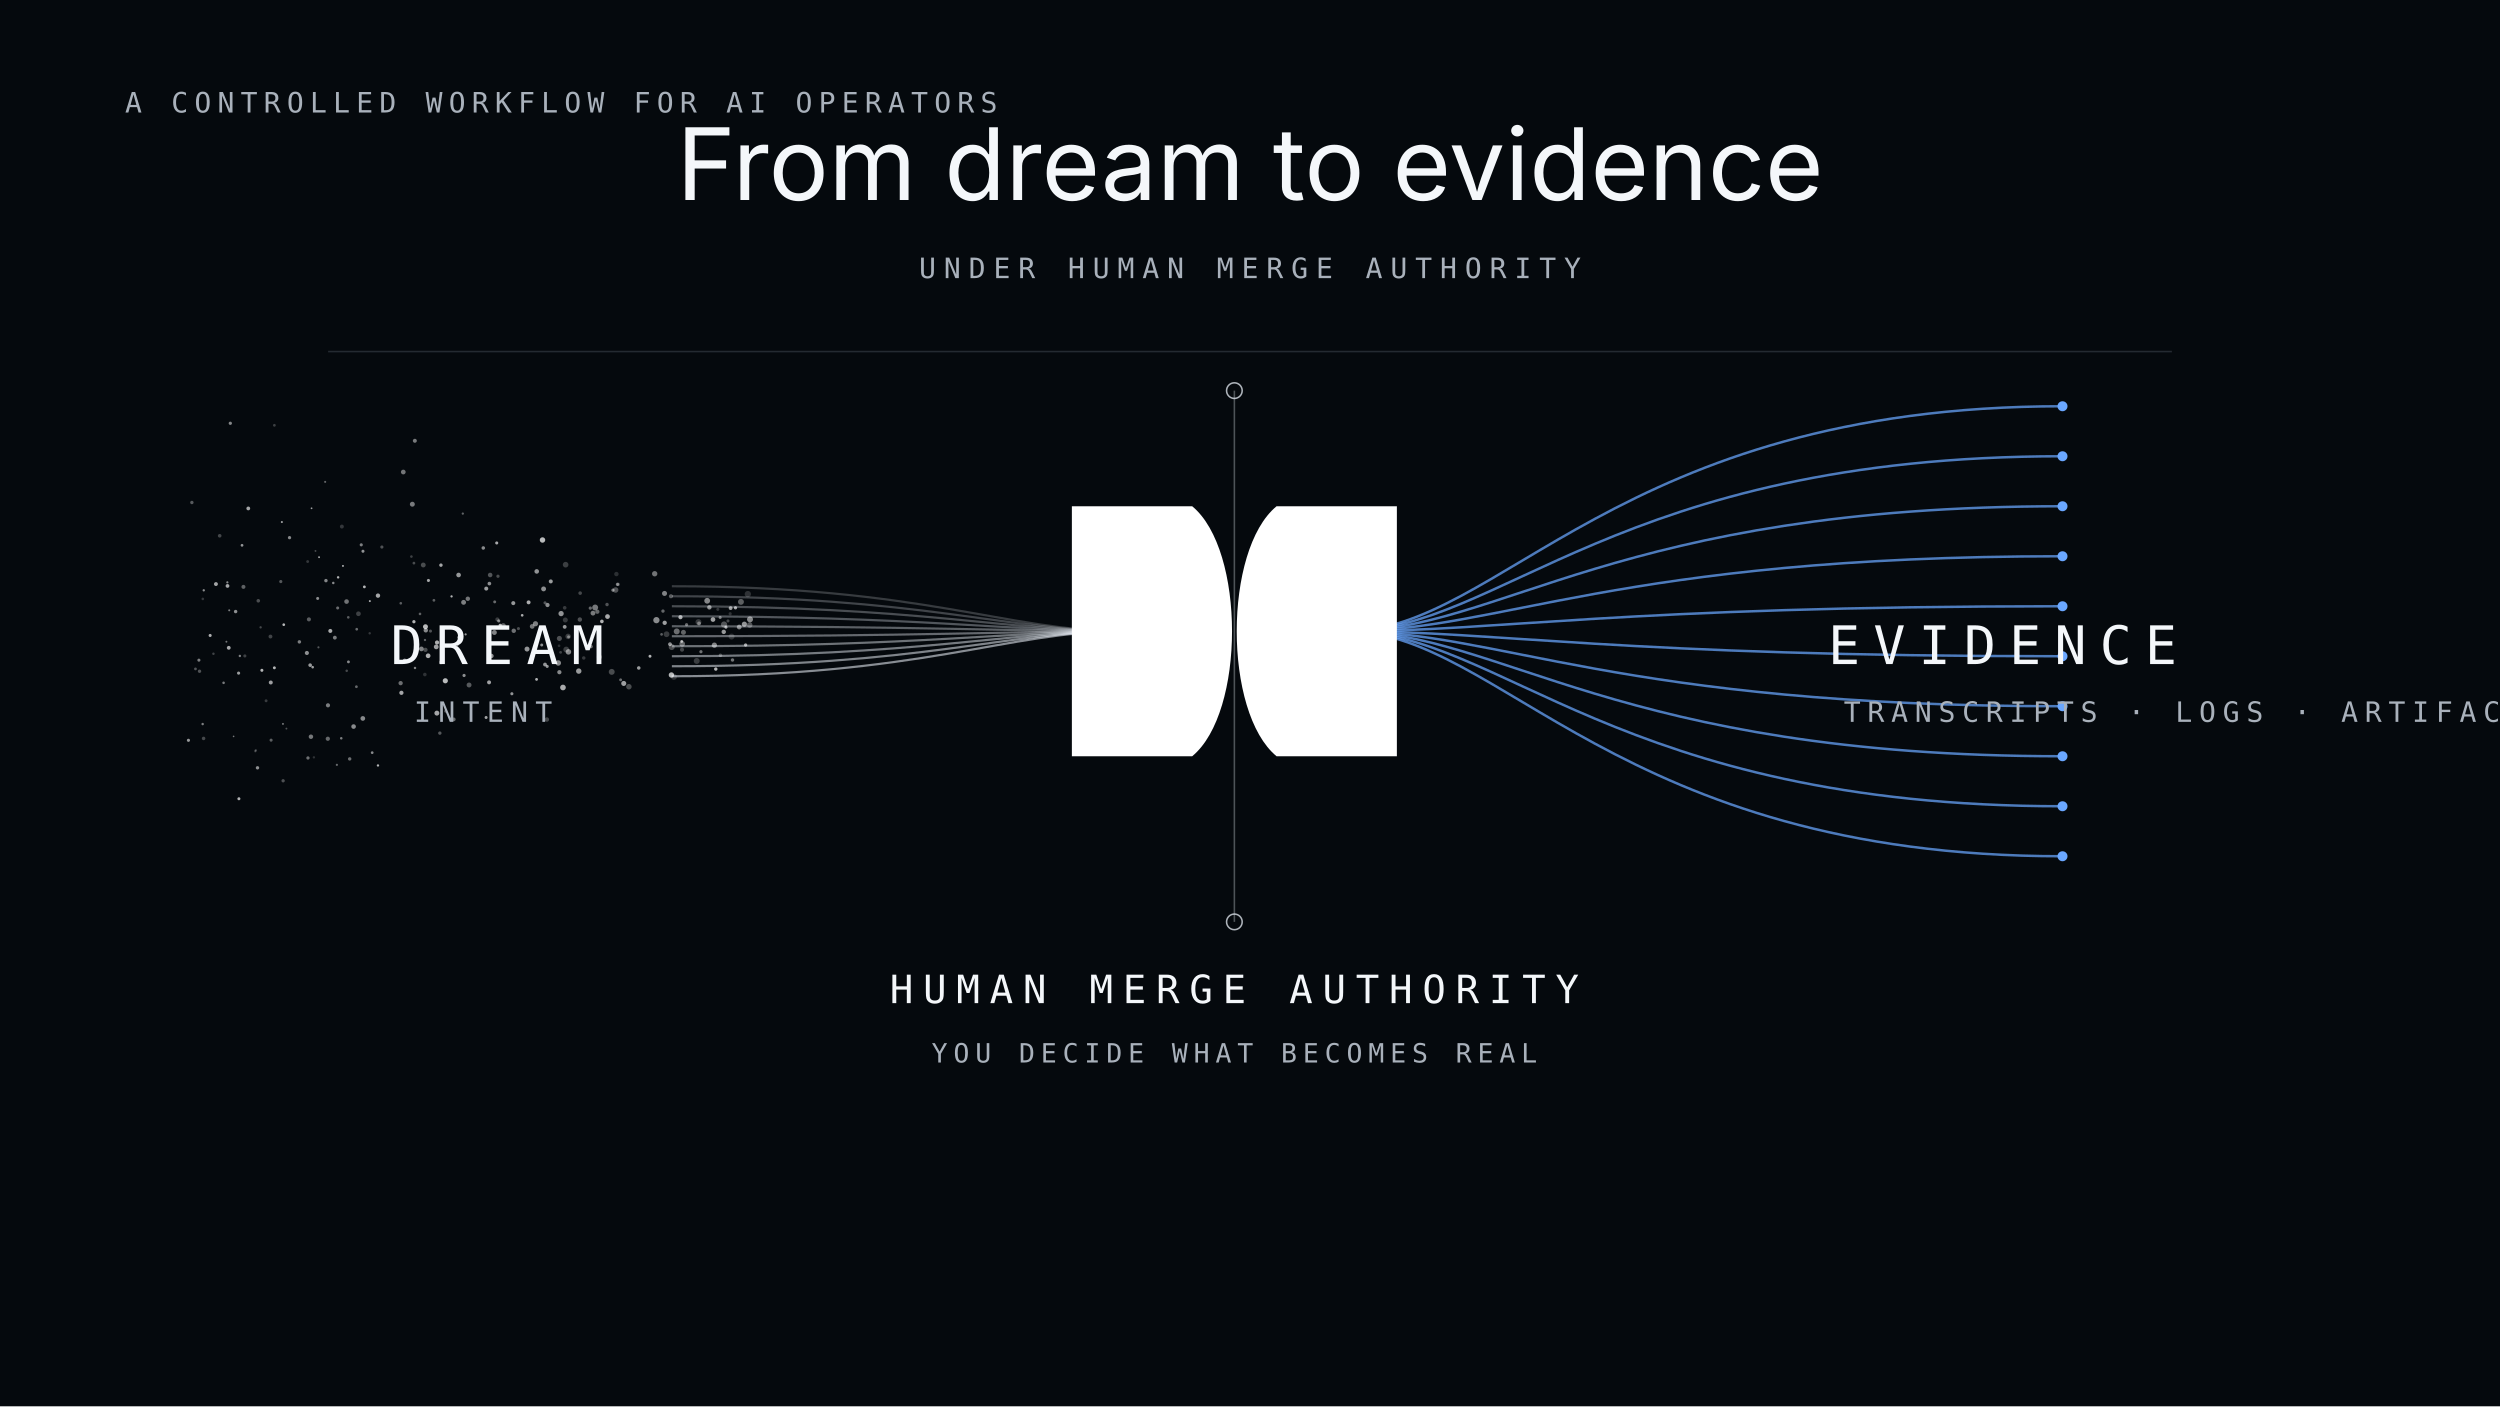
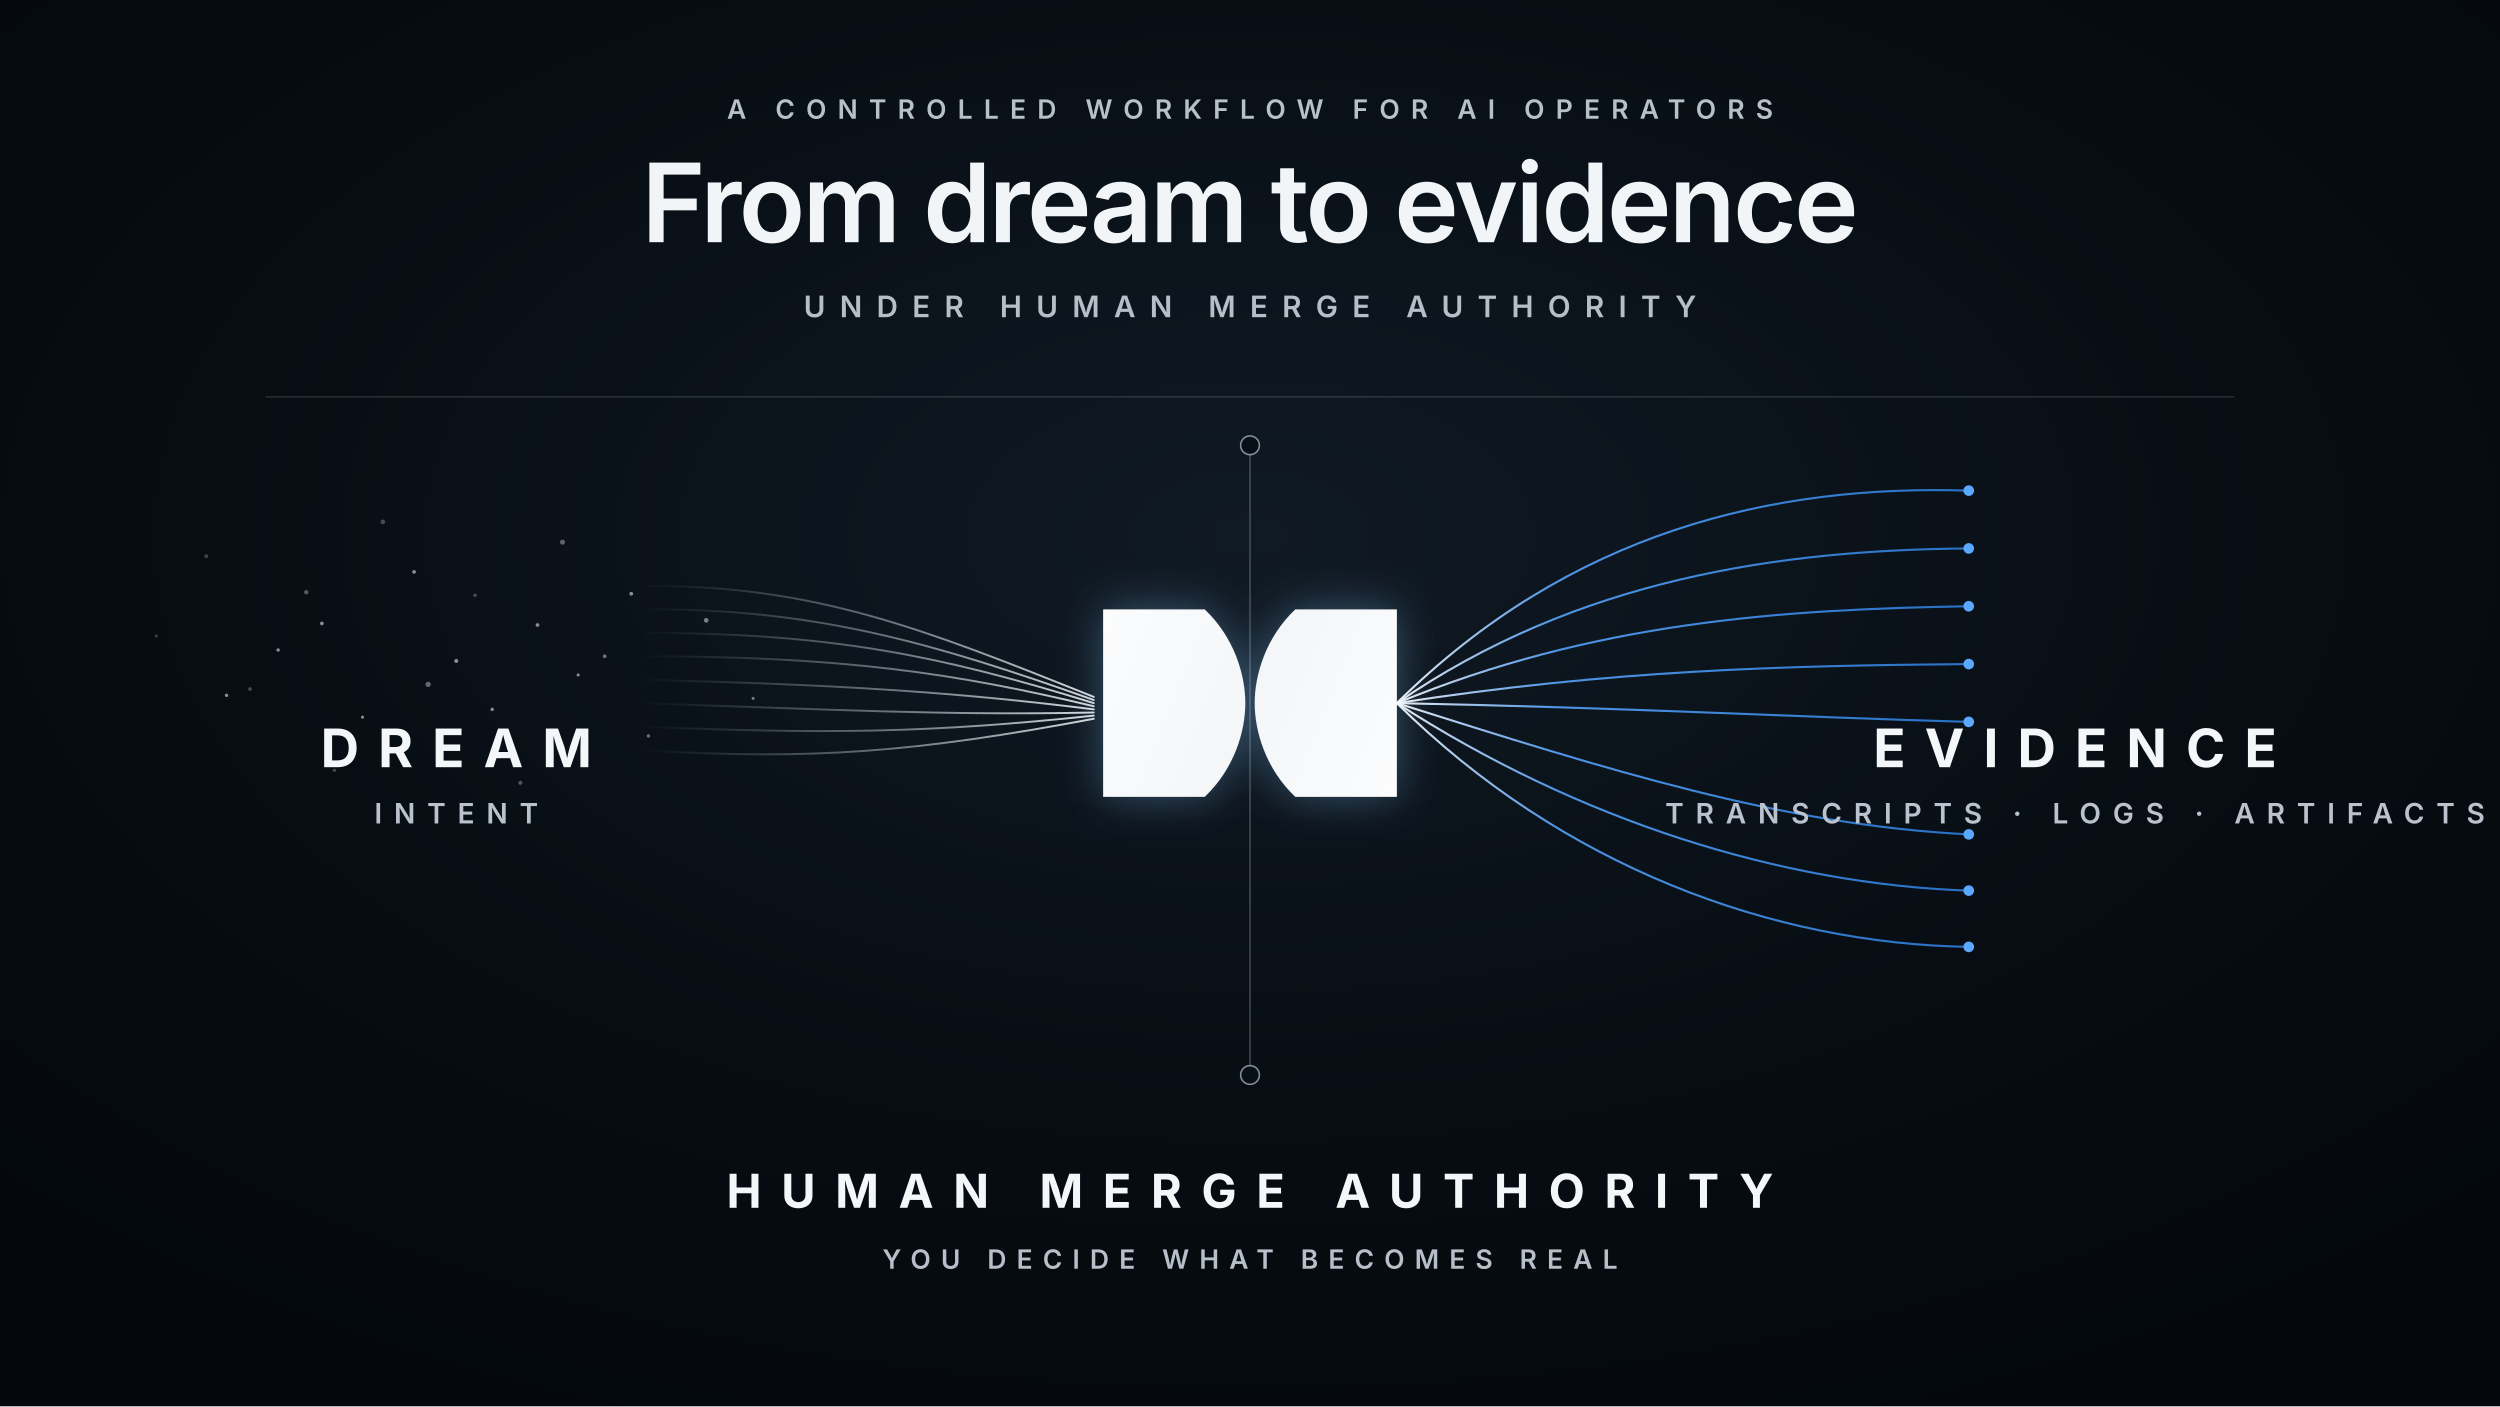
- <svg xmlns="http://www.w3.org/2000/svg" width="1600" height="900" viewBox="0 0 1600 900" role="img">
+ <svg xmlns="http://www.w3.org/2000/svg" width="1600" height="900" viewBox="0 0 1600 900" fill="none" role="img" aria-labelledby="title desc">
  <defs>
-     <style>.sans{font-family:Inter, ui-sans-serif, system-ui, -apple-system, BlinkMacSystemFont, 'Segoe UI', sans-serif;}.mono{font-family:'IBM Plex Mono', 'SFMono-Regular', Consolas, monospace;}</style>
+     <radialGradient id="bgGlow" cx="50%" cy="38%" r="70%">
+       <stop offset="0%" stop-color="#101a24" />
+       <stop offset="58%" stop-color="#070d13" />
+       <stop offset="100%" stop-color="#04080c" />
+     </radialGradient>
+     <linearGradient id="lineGrey" x1="0" y1="0" x2="1" y2="0">
+       <stop offset="0" stop-color="#73808d" stop-opacity="0" />
+       <stop offset="0.35" stop-color="#9aa6b2" stop-opacity="0.45" />
+       <stop offset="1" stop-color="#f3f6f8" stop-opacity="0.95" />
+     </linearGradient>
+     <linearGradient id="lineBlue" x1="0" y1="0" x2="1" y2="0">
+       <stop offset="0" stop-color="#f7fbff" stop-opacity="0.95" />
+       <stop offset="0.28" stop-color="#56a5ff" stop-opacity="0.9" />
+       <stop offset="1" stop-color="#2f84e8" stop-opacity="0.85" />
+     </linearGradient>
+     <linearGradient id="mark" x1="650" y1="390" x2="950" y2="510" gradientUnits="userSpaceOnUse">
+       <stop offset="0" stop-color="#ffffff" />
+       <stop offset="0.5" stop-color="#f4f6f8" />
+       <stop offset="1" stop-color="#ffffff" />
+     </linearGradient>
+     <filter id="softGlow" x="-25%" y="-25%" width="150%" height="150%">
+       <feGaussianBlur stdDeviation="14" result="blur" />
+       <feColorMatrix in="blur" type="matrix" values="0 0 0 0 0.24 0 0 0 0 0.58 0 0 0 0 1 0 0 0 0.35 0" />
+       <feMerge>
+         <feMergeNode />
+         <feMergeNode in="SourceGraphic" />
+       </feMerge>
+     </filter>
+     <style>
+       .bg { fill: url(#bgGlow); }
+       .small { font: 600 17px Inter, ui-sans-serif, system-ui, -apple-system, BlinkMacSystemFont, "Segoe UI", sans-serif; letter-spacing: 0.42em; fill: #b8c0c9; }
+       .headline { font: 600 70px Inter, ui-sans-serif, system-ui, -apple-system, BlinkMacSystemFont, "Segoe UI", sans-serif; fill: #f2f5f7; letter-spacing: -0.025em; }
+       .sub { font: 600 19px Inter, ui-sans-serif, system-ui, -apple-system, BlinkMacSystemFont, "Segoe UI", sans-serif; letter-spacing: 0.48em; fill: #b6bec7; }
+       .label { font: 650 34px Inter, ui-sans-serif, system-ui, -apple-system, BlinkMacSystemFont, "Segoe UI", sans-serif; letter-spacing: 0.36em; fill: #f4f7f9; }
+       .labelSmall { font: 600 18px Inter, ui-sans-serif, system-ui, -apple-system, BlinkMacSystemFont, "Segoe UI", sans-serif; letter-spacing: 0.42em; fill: #bac3cd; }
+       .bottom { font: 650 30px Inter, ui-sans-serif, system-ui, -apple-system, BlinkMacSystemFont, "Segoe UI", sans-serif; letter-spacing: 0.42em; fill: #f4f7f9; }
+       .bottomSmall { font: 600 17px Inter, ui-sans-serif, system-ui, -apple-system, BlinkMacSystemFont, "Segoe UI", sans-serif; letter-spacing: 0.38em; fill: #b7c0ca; }
+       .divider { stroke:#d7dde4; stroke-opacity:.15; stroke-width:1; }
+       .axis { stroke:#c9d2dc; stroke-opacity:.28; stroke-width:1; }
+       .node { stroke:#cbd5df; stroke-opacity:.65; stroke-width:1; fill:#071017; }
+     </style>
  </defs>
-   <rect width="1600" height="900" fill="#05090D" />
-   <text x="80" y="72" class="mono" font-size="18" letter-spacing="0.22em" fill="#A9B1BB">A CONTROLLED WORKFLOW FOR AI OPERATORS</text>
-   <text x="800" y="128" text-anchor="middle" class="sans" font-size="64" font-weight="430" fill="#F4F7FA">From dream to evidence</text>
-   <text x="800" y="178" text-anchor="middle" class="mono" font-size="18" letter-spacing="0.28em" fill="#A9B1BB">UNDER HUMAN MERGE AUTHORITY</text>
-   <line x1="210" y1="225" x2="1390" y2="225" stroke="#242A31" />
-   <circle cx="350.2" cy="426.5" r="1.00" fill="#FFFFFF" opacity="0.57" />
-   <circle cx="363.6" cy="407.3" r="1.76" fill="#FFFFFF" opacity="0.21" />
-   <circle cx="271.9" cy="431.7" r="1.15" fill="#FFFFFF" opacity="0.17" />
-   <circle cx="191.6" cy="410.8" r="1.12" fill="#FFFFFF" opacity="0.47" />
-   <circle cx="199.4" cy="325.3" r="0.59" fill="#FFFFFF" opacity="0.61" />
-   <circle cx="371.3" cy="379.6" r="1.16" fill="#FFFFFF" opacity="0.25" />
-   <circle cx="464.6" cy="401.4" r="1.01" fill="#FFFFFF" opacity="0.63" />
-   <circle cx="337.3" cy="415.4" r="1.60" fill="#FFFFFF" opacity="0.57" />
-   <circle cx="313.0" cy="436.7" r="1.28" fill="#FFFFFF" opacity="0.62" />
-   <circle cx="342.7" cy="399.2" r="1.67" fill="#FFFFFF" opacity="0.48" />
-   <circle cx="373.6" cy="421.1" r="1.11" fill="#FFFFFF" opacity="0.20" />
-   <circle cx="203.8" cy="414.3" r="0.68" fill="#FFFFFF" opacity="0.32" />
-   <circle cx="348.8" cy="385.8" r="0.98" fill="#FFFFFF" opacity="0.31" />
-   <circle cx="457.2" cy="412.9" r="1.69" fill="#FFFFFF" opacity="0.50" />
-   <circle cx="181.6" cy="399.8" r="0.87" fill="#FFFFFF" opacity="0.71" />
-   <circle cx="350.4" cy="387.2" r="1.36" fill="#FFFFFF" opacity="0.54" />
-   <circle cx="423.4" cy="406.0" r="0.88" fill="#FFFFFF" opacity="0.34" />
-   <circle cx="216.4" cy="369.5" r="0.79" fill="#FFFFFF" opacity="0.69" />
-   <circle cx="435.5" cy="395.0" r="1.34" fill="#FFFFFF" opacity="0.67" />
-   <circle cx="285.2" cy="455.2" r="0.94" fill="#FFFFFF" opacity="0.30" />
-   <circle cx="322.1" cy="400.5" r="1.66" fill="#FFFFFF" opacity="0.38" />
-   <circle cx="199.0" cy="471.5" r="1.43" fill="#FFFFFF" opacity="0.45" />
-   <circle cx="152.7" cy="430.8" r="1.01" fill="#FFFFFF" opacity="0.60" />
-   <circle cx="272.0" cy="409.6" r="0.73" fill="#FFFFFF" opacity="0.37" />
-   <circle cx="478.6" cy="380.2" r="2.02" fill="#FFFFFF" opacity="0.17" />
-   <circle cx="379.5" cy="392.4" r="1.56" fill="#FFFFFF" opacity="0.46" />
-   <circle cx="216.1" cy="389.1" r="0.98" fill="#FFFFFF" opacity="0.41" />
-   <circle cx="463.4" cy="399.7" r="2.00" fill="#FFFFFF" opacity="0.31" />
-   <circle cx="300.2" cy="438.4" r="1.58" fill="#FFFFFF" opacity="0.33" />
-   <circle cx="350.0" cy="460.5" r="1.42" fill="#FFFFFF" opacity="0.25" />
-   <circle cx="394.5" cy="367.4" r="1.42" fill="#FFFFFF" opacity="0.16" />
-   <circle cx="236.7" cy="384.7" r="0.64" fill="#FFFFFF" opacity="0.68" />
-   <circle cx="436.3" cy="410.5" r="0.92" fill="#FFFFFF" opacity="0.65" />
-   <circle cx="460.9" cy="395.2" r="0.99" fill="#FFFFFF" opacity="0.43" />
-   <circle cx="144.9" cy="410.7" r="0.62" fill="#FFFFFF" opacity="0.43" />
-   <circle cx="317.9" cy="347.5" r="0.99" fill="#FFFFFF" opacity="0.65" />
-   <circle cx="272.3" cy="415.9" r="1.37" fill="#FFFFFF" opacity="0.27" />
-   <circle cx="232.2" cy="459.8" r="1.51" fill="#FFFFFF" opacity="0.52" />
-   <circle cx="277.7" cy="384.2" r="0.89" fill="#FFFFFF" opacity="0.35" />
-   <circle cx="331.8" cy="402.3" r="0.98" fill="#FFFFFF" opacity="0.28" />
-   <circle cx="145.6" cy="375.0" r="1.21" fill="#FFFFFF" opacity="0.64" />
-   <circle cx="145.5" cy="372.7" r="0.70" fill="#FFFFFF" opacity="0.53" />
-   <circle cx="197.1" cy="485.1" r="1.06" fill="#FFFFFF" opacity="0.42" />
-   <circle cx="402.5" cy="439.5" r="1.76" fill="#FFFFFF" opacity="0.27" />
-   <circle cx="154.9" cy="349.0" r="0.89" fill="#FFFFFF" opacity="0.57" />
-   <circle cx="362.4" cy="415.7" r="1.86" fill="#FFFFFF" opacity="0.22" />
-   <circle cx="264.9" cy="360.4" r="0.89" fill="#FFFFFF" opacity="0.27" />
-   <circle cx="281.5" cy="469.2" r="1.09" fill="#FFFFFF" opacity="0.32" />
-   <circle cx="209.9" cy="451.4" r="1.34" fill="#FFFFFF" opacity="0.47" />
-   <circle cx="138.2" cy="373.8" r="1.26" fill="#FFFFFF" opacity="0.63" />
-   <circle cx="468.8" cy="422.4" r="1.10" fill="#FFFFFF" opacity="0.43" />
-   <circle cx="196.9" cy="359.4" r="0.92" fill="#FFFFFF" opacity="0.19" />
-   <circle cx="256.4" cy="437.2" r="1.38" fill="#FFFFFF" opacity="0.41" />
-   <circle cx="272.3" cy="401.1" r="1.59" fill="#FFFFFF" opacity="0.72" />
-   <circle cx="320.1" cy="400.2" r="1.03" fill="#FFFFFF" opacity="0.70" />
-   <circle cx="328.5" cy="386.0" r="1.30" fill="#FFFFFF" opacity="0.58" />
-   <circle cx="140.6" cy="342.9" r="1.16" fill="#FFFFFF" opacity="0.25" />
-   <circle cx="465.9" cy="397.4" r="0.99" fill="#FFFFFF" opacity="0.26" />
-   <circle cx="334.2" cy="393.8" r="0.86" fill="#FFFFFF" opacity="0.66" />
-   <circle cx="208.6" cy="371.6" r="1.11" fill="#FFFFFF" opacity="0.51" />
-   <circle cx="270.9" cy="361.6" r="1.56" fill="#FFFFFF" opacity="0.27" />
-   <circle cx="377.8" cy="389.2" r="1.06" fill="#FFFFFF" opacity="0.38" />
-   <circle cx="361.8" cy="396.8" r="1.60" fill="#FFFFFF" opacity="0.20" />
-   <circle cx="285.0" cy="435.7" r="1.66" fill="#FFFFFF" opacity="0.72" />
-   <circle cx="146.4" cy="414.6" r="1.23" fill="#FFFFFF" opacity="0.65" />
-   <circle cx="436.5" cy="415.8" r="1.31" fill="#FFFFFF" opacity="0.25" />
-   <circle cx="420.1" cy="396.9" r="2.02" fill="#FFFFFF" opacity="0.53" />
-   <circle cx="122.8" cy="321.6" r="1.09" fill="#FFFFFF" opacity="0.33" />
-   <circle cx="358.8" cy="417.5" r="0.89" fill="#FFFFFF" opacity="0.22" />
-   <circle cx="319.2" cy="397.4" r="1.00" fill="#FFFFFF" opacity="0.50" />
-   <circle cx="378.3" cy="413.8" r="1.09" fill="#FFFFFF" opacity="0.43" />
-   <circle cx="445.9" cy="423.0" r="1.91" fill="#FFFFFF" opacity="0.21" />
-   <circle cx="272.5" cy="403.4" r="1.41" fill="#FFFFFF" opacity="0.52" />
-   <circle cx="214.3" cy="408.1" r="1.24" fill="#FFFFFF" opacity="0.47" />
-   <circle cx="274.0" cy="419.7" r="1.52" fill="#FFFFFF" opacity="0.67" />
-   <circle cx="316.4" cy="404.8" r="1.58" fill="#FFFFFF" opacity="0.49" />
-   <circle cx="173.3" cy="436.8" r="1.28" fill="#FFFFFF" opacity="0.61" />
-   <circle cx="429.9" cy="414.1" r="1.94" fill="#FFFFFF" opacity="0.28" />
-   <circle cx="209.8" cy="472.8" r="1.36" fill="#FFFFFF" opacity="0.39" />
-   <circle cx="343.4" cy="434.8" r="0.91" fill="#FFFFFF" opacity="0.68" />
-   <circle cx="431.3" cy="433.2" r="1.92" fill="#FFFFFF" opacity="0.17" />
-   <circle cx="385.2" cy="397.7" r="1.17" fill="#FFFFFF" opacity="0.68" />
-   <circle cx="408.8" cy="427.5" r="1.14" fill="#FFFFFF" opacity="0.60" />
-   <circle cx="158.9" cy="325.4" r="1.22" fill="#FFFFFF" opacity="0.64" />
-   <circle cx="200.1" cy="427.0" r="0.84" fill="#FFFFFF" opacity="0.61" />
-   <circle cx="201.9" cy="352.6" r="0.61" fill="#FFFFFF" opacity="0.27" />
-   <circle cx="238.2" cy="481.7" r="0.88" fill="#FFFFFF" opacity="0.52" />
-   <circle cx="263.9" cy="322.7" r="1.59" fill="#FFFFFF" opacity="0.46" />
-   <circle cx="458.1" cy="428.2" r="1.10" fill="#FFFFFF" opacity="0.70" />
-   <circle cx="215.6" cy="489.5" r="0.70" fill="#FFFFFF" opacity="0.40" />
-   <circle cx="382.3" cy="391.5" r="1.37" fill="#FFFFFF" opacity="0.38" />
-   <circle cx="327.6" cy="444.0" r="1.00" fill="#FFFFFF" opacity="0.56" />
-   <circle cx="120.6" cy="473.8" r="1.01" fill="#FFFFFF" opacity="0.58" />
-   <circle cx="361.4" cy="389.0" r="1.17" fill="#FFFFFF" opacity="0.20" />
-   <circle cx="359.1" cy="392.7" r="1.70" fill="#FFFFFF" opacity="0.56" />
-   <circle cx="228.1" cy="439.5" r="0.89" fill="#FFFFFF" opacity="0.39" />
-   <circle cx="264.9" cy="397.9" r="1.06" fill="#FFFFFF" opacity="0.69" />
-   <circle cx="363.8" cy="417.2" r="1.77" fill="#FFFFFF" opacity="0.50" />
-   <circle cx="228.3" cy="402.7" r="0.87" fill="#FFFFFF" opacity="0.40" />
-   <circle cx="328.8" cy="403.7" r="1.42" fill="#FFFFFF" opacity="0.42" />
-   <circle cx="279.2" cy="414.0" r="1.55" fill="#FFFFFF" opacity="0.61" />
-   <circle cx="181.1" cy="463.3" r="0.63" fill="#FFFFFF" opacity="0.45" />
-   <circle cx="347.9" cy="376.9" r="1.57" fill="#FFFFFF" opacity="0.54" />
-   <circle cx="200.9" cy="484.7" r="0.75" fill="#FFFFFF" opacity="0.17" />
-   <circle cx="208.1" cy="308.4" r="0.66" fill="#FFFFFF" opacity="0.39" />
-   <circle cx="346.7" cy="412.8" r="0.96" fill="#FFFFFF" opacity="0.55" />
-   <circle cx="298.0" cy="406.0" r="0.70" fill="#FFFFFF" opacity="0.58" />
-   <circle cx="397.2" cy="435.1" r="0.93" fill="#FFFFFF" opacity="0.40" />
-   <circle cx="183.3" cy="466.3" r="0.61" fill="#FFFFFF" opacity="0.30" />
-   <circle cx="425.4" cy="398.6" r="1.39" fill="#FFFFFF" opacity="0.61" />
-   <circle cx="360.3" cy="440.0" r="1.82" fill="#FFFFFF" opacity="0.66" />
-   <circle cx="340.6" cy="400.9" r="1.52" fill="#FFFFFF" opacity="0.44" />
-   <circle cx="419.0" cy="367.2" r="1.72" fill="#FFFFFF" opacity="0.43" />
-   <circle cx="213.3" cy="373.1" r="0.81" fill="#FFFFFF" opacity="0.52" />
-   <circle cx="395.7" cy="374.0" r="1.12" fill="#FFFFFF" opacity="0.20" />
-   <circle cx="222.9" cy="395.1" r="0.85" fill="#FFFFFF" opacity="0.34" />
-   <circle cx="314.5" cy="419.8" r="1.43" fill="#FFFFFF" opacity="0.56" />
-   <circle cx="143.1" cy="437.0" r="0.83" fill="#FFFFFF" opacity="0.46" />
-   <circle cx="269.7" cy="415.3" r="1.53" fill="#FFFFFF" opacity="0.49" />
-   <circle cx="370.4" cy="429.5" r="1.74" fill="#FFFFFF" opacity="0.59" />
-   <circle cx="256.9" cy="443.4" r="1.36" fill="#FFFFFF" opacity="0.64" />
-   <circle cx="463.2" cy="404.4" r="1.41" fill="#FFFFFF" opacity="0.58" />
-   <circle cx="316.6" cy="385.2" r="0.94" fill="#FFFFFF" opacity="0.40" />
-   <circle cx="130.4" cy="377.8" r="0.75" fill="#FFFFFF" opacity="0.54" />
-   <circle cx="265.6" cy="427.5" r="0.78" fill="#FFFFFF" opacity="0.51" />
-   <circle cx="129.7" cy="463.4" r="0.79" fill="#FFFFFF" opacity="0.48" />
-   <circle cx="129.8" cy="383.3" r="0.84" fill="#FFFFFF" opacity="0.19" />
-   <circle cx="256.5" cy="386.1" r="0.85" fill="#FFFFFF" opacity="0.34" />
-   <circle cx="394.0" cy="377.6" r="1.77" fill="#FFFFFF" opacity="0.30" />
-   <circle cx="149.5" cy="471.3" r="0.54" fill="#FFFFFF" opacity="0.46" />
-   <circle cx="480.0" cy="396.4" r="1.92" fill="#FFFFFF" opacity="0.52" />
-   <circle cx="391.5" cy="430.0" r="1.90" fill="#FFFFFF" opacity="0.27" />
-   <circle cx="127.3" cy="422.5" r="0.99" fill="#FFFFFF" opacity="0.48" />
-   <circle cx="198.5" cy="425.7" r="1.17" fill="#FFFFFF" opacity="0.59" />
-   <circle cx="180.4" cy="334.1" r="0.66" fill="#FFFFFF" opacity="0.62" />
-   <circle cx="467.3" cy="392.8" r="1.02" fill="#FFFFFF" opacity="0.17" />
-   <circle cx="232.3" cy="352.8" r="0.98" fill="#FFFFFF" opacity="0.56" />
-   <circle cx="147.4" cy="270.9" r="1.05" fill="#FFFFFF" opacity="0.51" />
-   <circle cx="156.7" cy="419.8" r="1.00" fill="#FFFFFF" opacity="0.23" />
-   <circle cx="474.2" cy="385.2" r="1.90" fill="#FFFFFF" opacity="0.35" />
-   <circle cx="274.2" cy="371.5" r="1.00" fill="#FFFFFF" opacity="0.64" />
-   <circle cx="416.0" cy="420.0" r="0.95" fill="#FFFFFF" opacity="0.70" />
-   <circle cx="348.8" cy="425.3" r="1.23" fill="#FFFFFF" opacity="0.57" />
-   <circle cx="467.6" cy="389.2" r="1.23" fill="#FFFFFF" opacity="0.61" />
-   <circle cx="313.7" cy="368.0" r="1.47" fill="#FFFFFF" opacity="0.31" />
-   <circle cx="426.6" cy="405.9" r="1.85" fill="#FFFFFF" opacity="0.21" />
-   <circle cx="437.4" cy="404.7" r="1.60" fill="#FFFFFF" opacity="0.37" />
-   <circle cx="130.3" cy="472.6" r="1.13" fill="#FFFFFF" opacity="0.26" />
-   <circle cx="196.4" cy="417.9" r="1.32" fill="#FFFFFF" opacity="0.55" />
-   <circle cx="219.5" cy="362.2" r="0.62" fill="#FFFFFF" opacity="0.69" />
-   <circle cx="150.8" cy="391.4" r="1.11" fill="#FFFFFF" opacity="0.55" />
-   <circle cx="352.5" cy="372.1" r="1.29" fill="#FFFFFF" opacity="0.60" />
-   <circle cx="153.5" cy="419.8" r="0.77" fill="#FFFFFF" opacity="0.49" />
-   <circle cx="290.4" cy="460.4" r="1.21" fill="#FFFFFF" opacity="0.40" />
-   <circle cx="388.5" cy="386.9" r="1.11" fill="#FFFFFF" opacity="0.30" />
-   <circle cx="163.4" cy="480.8" r="0.70" fill="#FFFFFF" opacity="0.23" />
-   <circle cx="312.9" cy="405.7" r="0.93" fill="#FFFFFF" opacity="0.43" />
-   <circle cx="380.9" cy="388.8" r="1.90" fill="#FFFFFF" opacity="0.45" />
-   <circle cx="221.9" cy="429.3" r="0.81" fill="#FFFFFF" opacity="0.26" />
-   <circle cx="125.1" cy="428.1" r="0.89" fill="#FFFFFF" opacity="0.31" />
-   <circle cx="470.7" cy="389.0" r="1.05" fill="#FFFFFF" opacity="0.65" />
-   <circle cx="296.7" cy="385.5" r="1.57" fill="#FFFFFF" opacity="0.48" />
-   <circle cx="289.0" cy="381.7" r="0.74" fill="#FFFFFF" opacity="0.69" />
-   <circle cx="292.0" cy="412.7" r="1.51" fill="#FFFFFF" opacity="0.38" />
-   <circle cx="146.7" cy="390.6" r="0.64" fill="#FFFFFF" opacity="0.48" />
-   <circle cx="229.4" cy="392.8" r="1.51" fill="#FFFFFF" opacity="0.23" />
-   <circle cx="395.2" cy="374.0" r="1.07" fill="#FFFFFF" opacity="0.45" />
-   <circle cx="282.2" cy="361.7" r="1.11" fill="#FFFFFF" opacity="0.64" />
-   <circle cx="476.4" cy="399.5" r="1.68" fill="#FFFFFF" opacity="0.57" />
-   <circle cx="461.1" cy="419.4" r="1.14" fill="#FFFFFF" opacity="0.28" />
-   <circle cx="357.8" cy="413.3" r="0.85" fill="#FFFFFF" opacity="0.16" />
-   <circle cx="282.2" cy="423.9" r="1.26" fill="#FFFFFF" opacity="0.32" />
-   <circle cx="203.3" cy="383.0" r="0.97" fill="#FFFFFF" opacity="0.54" />
-   <circle cx="452.6" cy="384.5" r="1.86" fill="#FFFFFF" opacity="0.51" />
-   <circle cx="358.0" cy="430.2" r="1.36" fill="#FFFFFF" opacity="0.52" />
-   <circle cx="447.0" cy="398.1" r="1.89" fill="#FFFFFF" opacity="0.20" />
-   <circle cx="179.7" cy="372.2" r="1.02" fill="#FFFFFF" opacity="0.32" />
-   <circle cx="164.8" cy="491.4" r="1.09" fill="#FFFFFF" opacity="0.55" />
-   <circle cx="459.4" cy="390.0" r="0.98" fill="#FFFFFF" opacity="0.18" />
-   <circle cx="275.5" cy="403.9" r="0.98" fill="#FFFFFF" opacity="0.30" />
-   <circle cx="152.9" cy="511.2" r="0.97" fill="#FFFFFF" opacity="0.69" />
-   <circle cx="479.8" cy="400.0" r="1.77" fill="#FFFFFF" opacity="0.31" />
-   <circle cx="134.5" cy="406.7" r="0.99" fill="#FFFFFF" opacity="0.67" />
-   <circle cx="185.3" cy="344.1" r="1.05" fill="#FFFFFF" opacity="0.52" />
-   <circle cx="297.0" cy="432.3" r="1.03" fill="#FFFFFF" opacity="0.54" />
-   <circle cx="428.8" cy="412.3" r="1.24" fill="#FFFFFF" opacity="0.55" />
-   <circle cx="223.8" cy="485.7" r="1.10" fill="#FFFFFF" opacity="0.41" />
-   <circle cx="233.2" cy="375.6" r="0.91" fill="#FFFFFF" opacity="0.70" />
-   <circle cx="265.5" cy="282.1" r="1.28" fill="#FFFFFF" opacity="0.46" />
-   <circle cx="268.8" cy="392.9" r="0.84" fill="#FFFFFF" opacity="0.36" />
-   <circle cx="392.3" cy="377.7" r="1.04" fill="#FFFFFF" opacity="0.47" />
-   <circle cx="454.0" cy="388.7" r="1.42" fill="#FFFFFF" opacity="0.55" />
-   <circle cx="163.7" cy="480.2" r="0.73" fill="#FFFFFF" opacity="0.25" />
-   <circle cx="318.3" cy="396.4" r="1.29" fill="#FFFFFF" opacity="0.21" />
-   <circle cx="477.2" cy="412.8" r="1.05" fill="#FFFFFF" opacity="0.63" />
-   <circle cx="299.4" cy="383.2" r="1.42" fill="#FFFFFF" opacity="0.44" />
-   <circle cx="218.4" cy="472.5" r="0.82" fill="#FFFFFF" opacity="0.47" />
-   <circle cx="258.1" cy="302.1" r="1.52" fill="#FFFFFF" opacity="0.44" />
-   <circle cx="436.6" cy="412.1" r="1.82" fill="#FFFFFF" opacity="0.39" />
-   <circle cx="456.3" cy="396.5" r="1.51" fill="#FFFFFF" opacity="0.62" />
-   <circle cx="221.8" cy="385.0" r="1.49" fill="#FFFFFF" opacity="0.43" />
-   <circle cx="173.5" cy="473.7" r="0.99" fill="#FFFFFF" opacity="0.35" />
-   <circle cx="318.7" cy="368.8" r="1.05" fill="#FFFFFF" opacity="0.27" />
-   <circle cx="371.1" cy="396.5" r="1.42" fill="#FFFFFF" opacity="0.29" />
-   <circle cx="399.2" cy="437.4" r="1.63" fill="#FFFFFF" opacity="0.61" />
-   <circle cx="259.0" cy="422.8" r="1.28" fill="#FFFFFF" opacity="0.62" />
-   <circle cx="473.1" cy="401.3" r="1.54" fill="#FFFFFF" opacity="0.49" />
-   <circle cx="433.1" cy="404.1" r="1.92" fill="#FFFFFF" opacity="0.41" />
-   <circle cx="309.3" cy="350.7" r="1.13" fill="#FFFFFF" opacity="0.53" />
-   <circle cx="175.6" cy="427.4" r="0.94" fill="#FFFFFF" opacity="0.70" />
-   <circle cx="241.9" cy="381.2" r="1.41" fill="#FFFFFF" opacity="0.64" />
-   <circle cx="429.4" cy="381.6" r="1.31" fill="#FFFFFF" opacity="0.34" />
-   <circle cx="378.7" cy="406.9" r="0.83" fill="#FFFFFF" opacity="0.20" />
-   <circle cx="347.2" cy="345.6" r="1.75" fill="#FFFFFF" opacity="0.72" />
-   <circle cx="388.8" cy="394.6" r="1.53" fill="#FFFFFF" opacity="0.65" />
-   <circle cx="279.7" cy="411.2" r="1.35" fill="#FFFFFF" opacity="0.67" />
-   <circle cx="136.6" cy="418.4" r="0.79" fill="#FFFFFF" opacity="0.24" />
-   <circle cx="311.2" cy="376.7" r="1.29" fill="#FFFFFF" opacity="0.60" />
-   <circle cx="181.2" cy="499.7" r="1.07" fill="#FFFFFF" opacity="0.29" />
-   <circle cx="448.6" cy="417.1" r="1.04" fill="#FFFFFF" opacity="0.42" />
-   <circle cx="211.4" cy="403.8" r="1.29" fill="#FFFFFF" opacity="0.66" />
-   <circle cx="363.9" cy="407.6" r="0.95" fill="#FFFFFF" opacity="0.41" />
-   <circle cx="244.4" cy="350.1" r="1.02" fill="#FFFFFF" opacity="0.30" />
-   <circle cx="424.3" cy="391.1" r="1.08" fill="#FFFFFF" opacity="0.38" />
-   <circle cx="294.0" cy="407.9" r="1.26" fill="#FFFFFF" opacity="0.72" />
-   <circle cx="226.3" cy="465.0" r="1.48" fill="#FFFFFF" opacity="0.53" />
-   <circle cx="218.8" cy="337.0" r="1.26" fill="#FFFFFF" opacity="0.19" />
-   <circle cx="338.3" cy="385.5" r="1.27" fill="#FFFFFF" opacity="0.67" />
-   <circle cx="223.0" cy="423.6" r="0.92" fill="#FFFFFF" opacity="0.52" />
-   <circle cx="343.5" cy="365.7" r="1.48" fill="#FFFFFF" opacity="0.56" />
-   <circle cx="357.3" cy="424.3" r="1.76" fill="#FFFFFF" opacity="0.52" />
-   <circle cx="231.2" cy="348.7" r="1.01" fill="#FFFFFF" opacity="0.48" />
-   <circle cx="383.6" cy="420.5" r="1.65" fill="#FFFFFF" opacity="0.26" />
-   <circle cx="167.6" cy="429.0" r="0.98" fill="#FFFFFF" opacity="0.70" />
-   <circle cx="311.1" cy="459.2" r="0.97" fill="#FFFFFF" opacity="0.62" />
-   <circle cx="293.5" cy="368.0" r="1.49" fill="#FFFFFF" opacity="0.58" />
-   <circle cx="241.9" cy="489.9" r="0.76" fill="#FFFFFF" opacity="0.70" />
-   <circle cx="429.7" cy="432.0" r="1.73" fill="#FFFFFF" opacity="0.71" />
-   <circle cx="468.2" cy="407.4" r="1.90" fill="#FFFFFF" opacity="0.17" />
-   <circle cx="313.2" cy="373.5" r="1.18" fill="#FFFFFF" opacity="0.54" />
-   <circle cx="362.0" cy="361.4" r="1.81" fill="#FFFFFF" opacity="0.22" />
-   <circle cx="204.2" cy="356.6" r="0.61" fill="#FFFFFF" opacity="0.66" />
-   <circle cx="322.1" cy="423.9" r="0.79" fill="#FFFFFF" opacity="0.62" />
-   <circle cx="447.4" cy="399.0" r="1.24" fill="#FFFFFF" opacity="0.39" />
-   <circle cx="170.3" cy="448.5" r="0.94" fill="#FFFFFF" opacity="0.21" />
-   <circle cx="439.4" cy="399.8" r="1.02" fill="#FFFFFF" opacity="0.41" />
-   <circle cx="361.4" cy="401.2" r="1.23" fill="#FFFFFF" opacity="0.58" />
-   <circle cx="175.6" cy="272.2" r="0.89" fill="#FFFFFF" opacity="0.22" />
-   <circle cx="296.2" cy="328.7" r="0.73" fill="#FFFFFF" opacity="0.37" />
-   <circle cx="279.6" cy="456.4" r="1.60" fill="#FFFFFF" opacity="0.64" />
-   <circle cx="155.8" cy="375.6" r="1.29" fill="#FFFFFF" opacity="0.36" />
-   <circle cx="263.3" cy="356.2" r="0.84" fill="#FFFFFF" opacity="0.23" />
-   <circle cx="425.3" cy="379.8" r="1.62" fill="#FFFFFF" opacity="0.49" />
-   <circle cx="127.7" cy="429.6" r="1.08" fill="#FFFFFF" opacity="0.30" />
-   <circle cx="165.3" cy="384.5" r="1.15" fill="#FFFFFF" opacity="0.28" />
-   <circle cx="197.7" cy="396.4" r="1.31" fill="#FFFFFF" opacity="0.34" />
-   <circle cx="173.1" cy="407.4" r="1.24" fill="#FFFFFF" opacity="0.24" />
-   <circle cx="166.8" cy="401.5" r="0.75" fill="#FFFFFF" opacity="0.26" />
-   <circle cx="358.0" cy="408.6" r="1.63" fill="#FFFFFF" opacity="0.29" />
-   <circle cx="236.6" cy="405.3" r="0.78" fill="#FFFFFF" opacity="0.19" />
-   <path d="M 430 375.2 C 590 375.2, 645 404, 718 404" fill="none" stroke="#E7EDF4" stroke-opacity="0.22" stroke-width="1.4" />
-   <path d="M 862 404 C 960 404, 1035 260, 1320 260" fill="none" stroke="#6AA7FF" stroke-opacity="0.72" stroke-width="1.6" />
-   <circle cx="1320" cy="260" r="3.2" fill="#6AA7FF" />
-   <path d="M 430 381.6 C 590 381.6, 645 404, 718 404" fill="none" stroke="#E7EDF4" stroke-opacity="0.26" stroke-width="1.4" />
-   <path d="M 862 404 C 960 404, 1035 292, 1320 292" fill="none" stroke="#6AA7FF" stroke-opacity="0.72" stroke-width="1.6" />
-   <circle cx="1320" cy="292" r="3.2" fill="#6AA7FF" />
-   <path d="M 430 388.0 C 590 388.0, 645 404, 718 404" fill="none" stroke="#E7EDF4" stroke-opacity="0.30" stroke-width="1.4" />
-   <path d="M 862 404 C 960 404, 1035 324, 1320 324" fill="none" stroke="#6AA7FF" stroke-opacity="0.72" stroke-width="1.6" />
-   <circle cx="1320" cy="324" r="3.2" fill="#6AA7FF" />
-   <path d="M 430 394.4 C 590 394.4, 645 404, 718 404" fill="none" stroke="#E7EDF4" stroke-opacity="0.34" stroke-width="1.4" />
-   <path d="M 862 404 C 960 404, 1035 356, 1320 356" fill="none" stroke="#6AA7FF" stroke-opacity="0.72" stroke-width="1.6" />
-   <circle cx="1320" cy="356" r="3.2" fill="#6AA7FF" />
-   <path d="M 430 400.8 C 590 400.8, 645 404, 718 404" fill="none" stroke="#E7EDF4" stroke-opacity="0.38" stroke-width="1.4" />
-   <path d="M 862 404 C 960 404, 1035 388, 1320 388" fill="none" stroke="#6AA7FF" stroke-opacity="0.72" stroke-width="1.6" />
-   <circle cx="1320" cy="388" r="3.2" fill="#6AA7FF" />
-   <path d="M 430 407.2 C 590 407.2, 645 404, 718 404" fill="none" stroke="#E7EDF4" stroke-opacity="0.42" stroke-width="1.4" />
-   <path d="M 862 404 C 960 404, 1035 420, 1320 420" fill="none" stroke="#6AA7FF" stroke-opacity="0.72" stroke-width="1.6" />
-   <circle cx="1320" cy="420" r="3.2" fill="#6AA7FF" />
-   <path d="M 430 413.6 C 590 413.6, 645 404, 718 404" fill="none" stroke="#E7EDF4" stroke-opacity="0.46" stroke-width="1.4" />
-   <path d="M 862 404 C 960 404, 1035 452, 1320 452" fill="none" stroke="#6AA7FF" stroke-opacity="0.72" stroke-width="1.6" />
-   <circle cx="1320" cy="452" r="3.2" fill="#6AA7FF" />
-   <path d="M 430 420.0 C 590 420.0, 645 404, 718 404" fill="none" stroke="#E7EDF4" stroke-opacity="0.50" stroke-width="1.4" />
-   <path d="M 862 404 C 960 404, 1035 484, 1320 484" fill="none" stroke="#6AA7FF" stroke-opacity="0.72" stroke-width="1.6" />
-   <circle cx="1320" cy="484" r="3.2" fill="#6AA7FF" />
-   <path d="M 430 426.4 C 590 426.4, 645 404, 718 404" fill="none" stroke="#E7EDF4" stroke-opacity="0.54" stroke-width="1.4" />
-   <path d="M 862 404 C 960 404, 1035 516, 1320 516" fill="none" stroke="#6AA7FF" stroke-opacity="0.72" stroke-width="1.6" />
-   <circle cx="1320" cy="516" r="3.2" fill="#6AA7FF" />
-   <path d="M 430 432.8 C 590 432.8, 645 404, 718 404" fill="none" stroke="#E7EDF4" stroke-opacity="0.58" stroke-width="1.4" />
-   <path d="M 862 404 C 960 404, 1035 548, 1320 548" fill="none" stroke="#6AA7FF" stroke-opacity="0.72" stroke-width="1.6" />
-   <circle cx="1320" cy="548" r="3.2" fill="#6AA7FF" />
-   <line x1="790" y1="250" x2="790" y2="590" stroke="#D8DEE6" stroke-opacity="0.35" />
-   <circle cx="790" cy="250" r="5" fill="none" stroke="#D8DEE6" stroke-opacity="0.8" />
-   <circle cx="790" cy="590" r="5" fill="none" stroke="#D8DEE6" stroke-opacity="0.8" />
-   <g transform="translate(662 276)">
-     <path d="M24 48 L101 48 C135 76 135 180 101 208 L24 208 Z" fill="#FFFFFF" />
-     <path d="M232 48 L155 48 C121 76 121 180 155 208 L232 208 Z" fill="#FFFFFF" />
+   <rect class="bg" width="1600" height="900" />
+   <text class="small" x="800" y="76" text-anchor="middle">A CONTROLLED WORKFLOW FOR AI OPERATORS</text>
+   <text class="headline" x="800" y="155" text-anchor="middle">From dream to evidence</text>
+   <text class="sub" x="800" y="203" text-anchor="middle">UNDER HUMAN MERGE AUTHORITY</text>
+   <line class="divider" x1="170" y1="254" x2="1430" y2="254" />
+   <g opacity="0.9">
+     <circle cx="100" cy="407" r="1.1" fill="#e8edf2" opacity="0.22" />
+     <circle cx="132" cy="356" r="1.3" fill="#e8edf2" opacity="0.26" />
+     <circle cx="160" cy="441" r="1.2" fill="#e8edf2" opacity="0.30" />
+     <circle cx="196" cy="379" r="1.4" fill="#e8edf2" opacity="0.38" />
+     <circle cx="214" cy="493" r="1.1" fill="#e8edf2" opacity="0.28" />
+     <circle cx="245" cy="334" r="1.5" fill="#e8edf2" opacity="0.30" />
+     <circle cx="274" cy="438" r="1.7" fill="#e8edf2" opacity="0.44" />
+     <circle cx="304" cy="381" r="1.1" fill="#e8edf2" opacity="0.32" />
+     <circle cx="333" cy="501" r="1.3" fill="#e8edf2" opacity="0.35" />
+     <circle cx="360" cy="347" r="1.6" fill="#e8edf2" opacity="0.42" />
+     <circle cx="387" cy="420" r="1.2" fill="#e8edf2" opacity="0.50" />
+     <circle cx="415" cy="471" r="1.1" fill="#e8edf2" opacity="0.48" />
+     <circle cx="452" cy="397" r="1.5" fill="#e8edf2" opacity="0.55" />
+     <circle cx="482" cy="447" r="1.0" fill="#e8edf2" opacity="0.52" />
  </g>
-   <text x="250" y="425" class="mono" font-size="34" letter-spacing="0.25em" fill="#F4F7FA">DREAM</text>
-   <text x="265" y="462" class="mono" font-size="18" letter-spacing="0.26em" fill="#A9B1BB">INTENT</text>
-   <text x="1170" y="425" class="mono" font-size="34" letter-spacing="0.25em" fill="#F4F7FA">EVIDENCE</text>
-   <text x="1180" y="462" class="mono" font-size="18" letter-spacing="0.24em" fill="#A9B1BB">TRANSCRIPTS · LOGS · ARTIFACTS</text>
-   <text x="790" y="642" text-anchor="middle" class="mono" font-size="25" letter-spacing="0.25em" fill="#F4F7FA">HUMAN MERGE AUTHORITY</text>
-   <text x="790" y="680" text-anchor="middle" class="mono" font-size="17" letter-spacing="0.22em" fill="#A9B1BB">YOU DECIDE WHAT BECOMES REAL</text>
+   <g opacity="0.55">
+     <circle cx="145" cy="445" r="1.1" fill="#f5f7fa" />
+     <circle cx="178" cy="416" r="1.1" fill="#f5f7fa" />
+     <circle cx="206" cy="399" r="1.2" fill="#f5f7fa" />
+     <circle cx="232" cy="459" r="1.0" fill="#f5f7fa" />
+     <circle cx="265" cy="366" r="1.2" fill="#f5f7fa" />
+     <circle cx="292" cy="423" r="1.3" fill="#f5f7fa" />
+     <circle cx="315" cy="454" r="1.1" fill="#f5f7fa" />
+     <circle cx="344" cy="400" r="1.2" fill="#f5f7fa" />
+     <circle cx="370" cy="432" r="1.0" fill="#f5f7fa" />
+     <circle cx="404" cy="380" r="1.2" fill="#f5f7fa" />
+   </g>
+   <text class="label" x="292" y="491" text-anchor="middle">DREAM</text>
+   <text class="labelSmall" x="292" y="527" text-anchor="middle">INTENT</text>
+   <g stroke="url(#lineGrey)" stroke-width="1.25" fill="none" stroke-linecap="round" opacity="0.92">
+     <path d="M410 375 C520 374 590 402 700 446" />
+     <path d="M410 390 C520 389 596 411 700 448" />
+     <path d="M410 405 C530 405 600 419 700 450" />
+     <path d="M410 420 C540 420 612 431 700 452" />
+     <path d="M410 435 C535 438 612 443 700 454" />
+     <path d="M410 450 C530 454 605 458 700 456" />
+     <path d="M410 465 C530 470 596 469 700 458" />
+     <path d="M410 480 C520 487 588 481 700 460" />
+   </g>
+   <line class="axis" x1="800" y1="285" x2="800" y2="688" />
+   <circle class="node" cx="800" cy="285" r="6" />
+   <circle class="node" cx="800" cy="688" r="6" />
+   <g filter="url(#softGlow)">
+     <path d="M706 390 H771 C790 408 797 432 797 450 C797 468 790 492 771 510 H706 Z" fill="url(#mark)" />
+     <path d="M894 390 H829 C810 408 803 432 803 450 C803 468 810 492 829 510 H894 Z" fill="url(#mark)" />
+   </g>
+   <g stroke="url(#lineBlue)" stroke-width="1.35" fill="none" stroke-linecap="round" opacity="0.98">
+     <path d="M894 450 C1005 340 1135 310 1260 314" />
+     <path d="M894 450 C1010 370 1140 352 1260 351" />
+     <path d="M894 450 C1020 398 1140 390 1260 388" />
+     <path d="M894 450 C1030 429 1140 426 1260 425" />
+     <path d="M894 450 C1045 453 1150 459 1260 462" />
+     <path d="M894 450 C1030 493 1140 528 1260 534" />
+     <path d="M894 450 C1010 525 1140 566 1260 570" />
+     <path d="M894 450 C1000 555 1135 604 1260 606" />
+   </g>
+   <g fill="#5aa8ff">
+     <circle cx="1260" cy="314" r="3.4" />
+     <circle cx="1260" cy="351" r="3.4" />
+     <circle cx="1260" cy="388" r="3.4" />
+     <circle cx="1260" cy="425" r="3.4" />
+     <circle cx="1260" cy="462" r="3.4" />
+     <circle cx="1260" cy="534" r="3.4" />
+     <circle cx="1260" cy="570" r="3.4" />
+     <circle cx="1260" cy="606" r="3.4" />
+   </g>
+   <text class="label" x="1328" y="491" text-anchor="middle">EVIDENCE</text>
+   <text class="labelSmall" x="1328" y="527" text-anchor="middle">TRANSCRIPTS · LOGS · ARTIFACTS</text>
+   <text class="bottom" x="800" y="773" text-anchor="middle">HUMAN MERGE AUTHORITY</text>
+   <text class="bottomSmall" x="800" y="812" text-anchor="middle">YOU DECIDE WHAT BECOMES REAL</text>
</svg>
